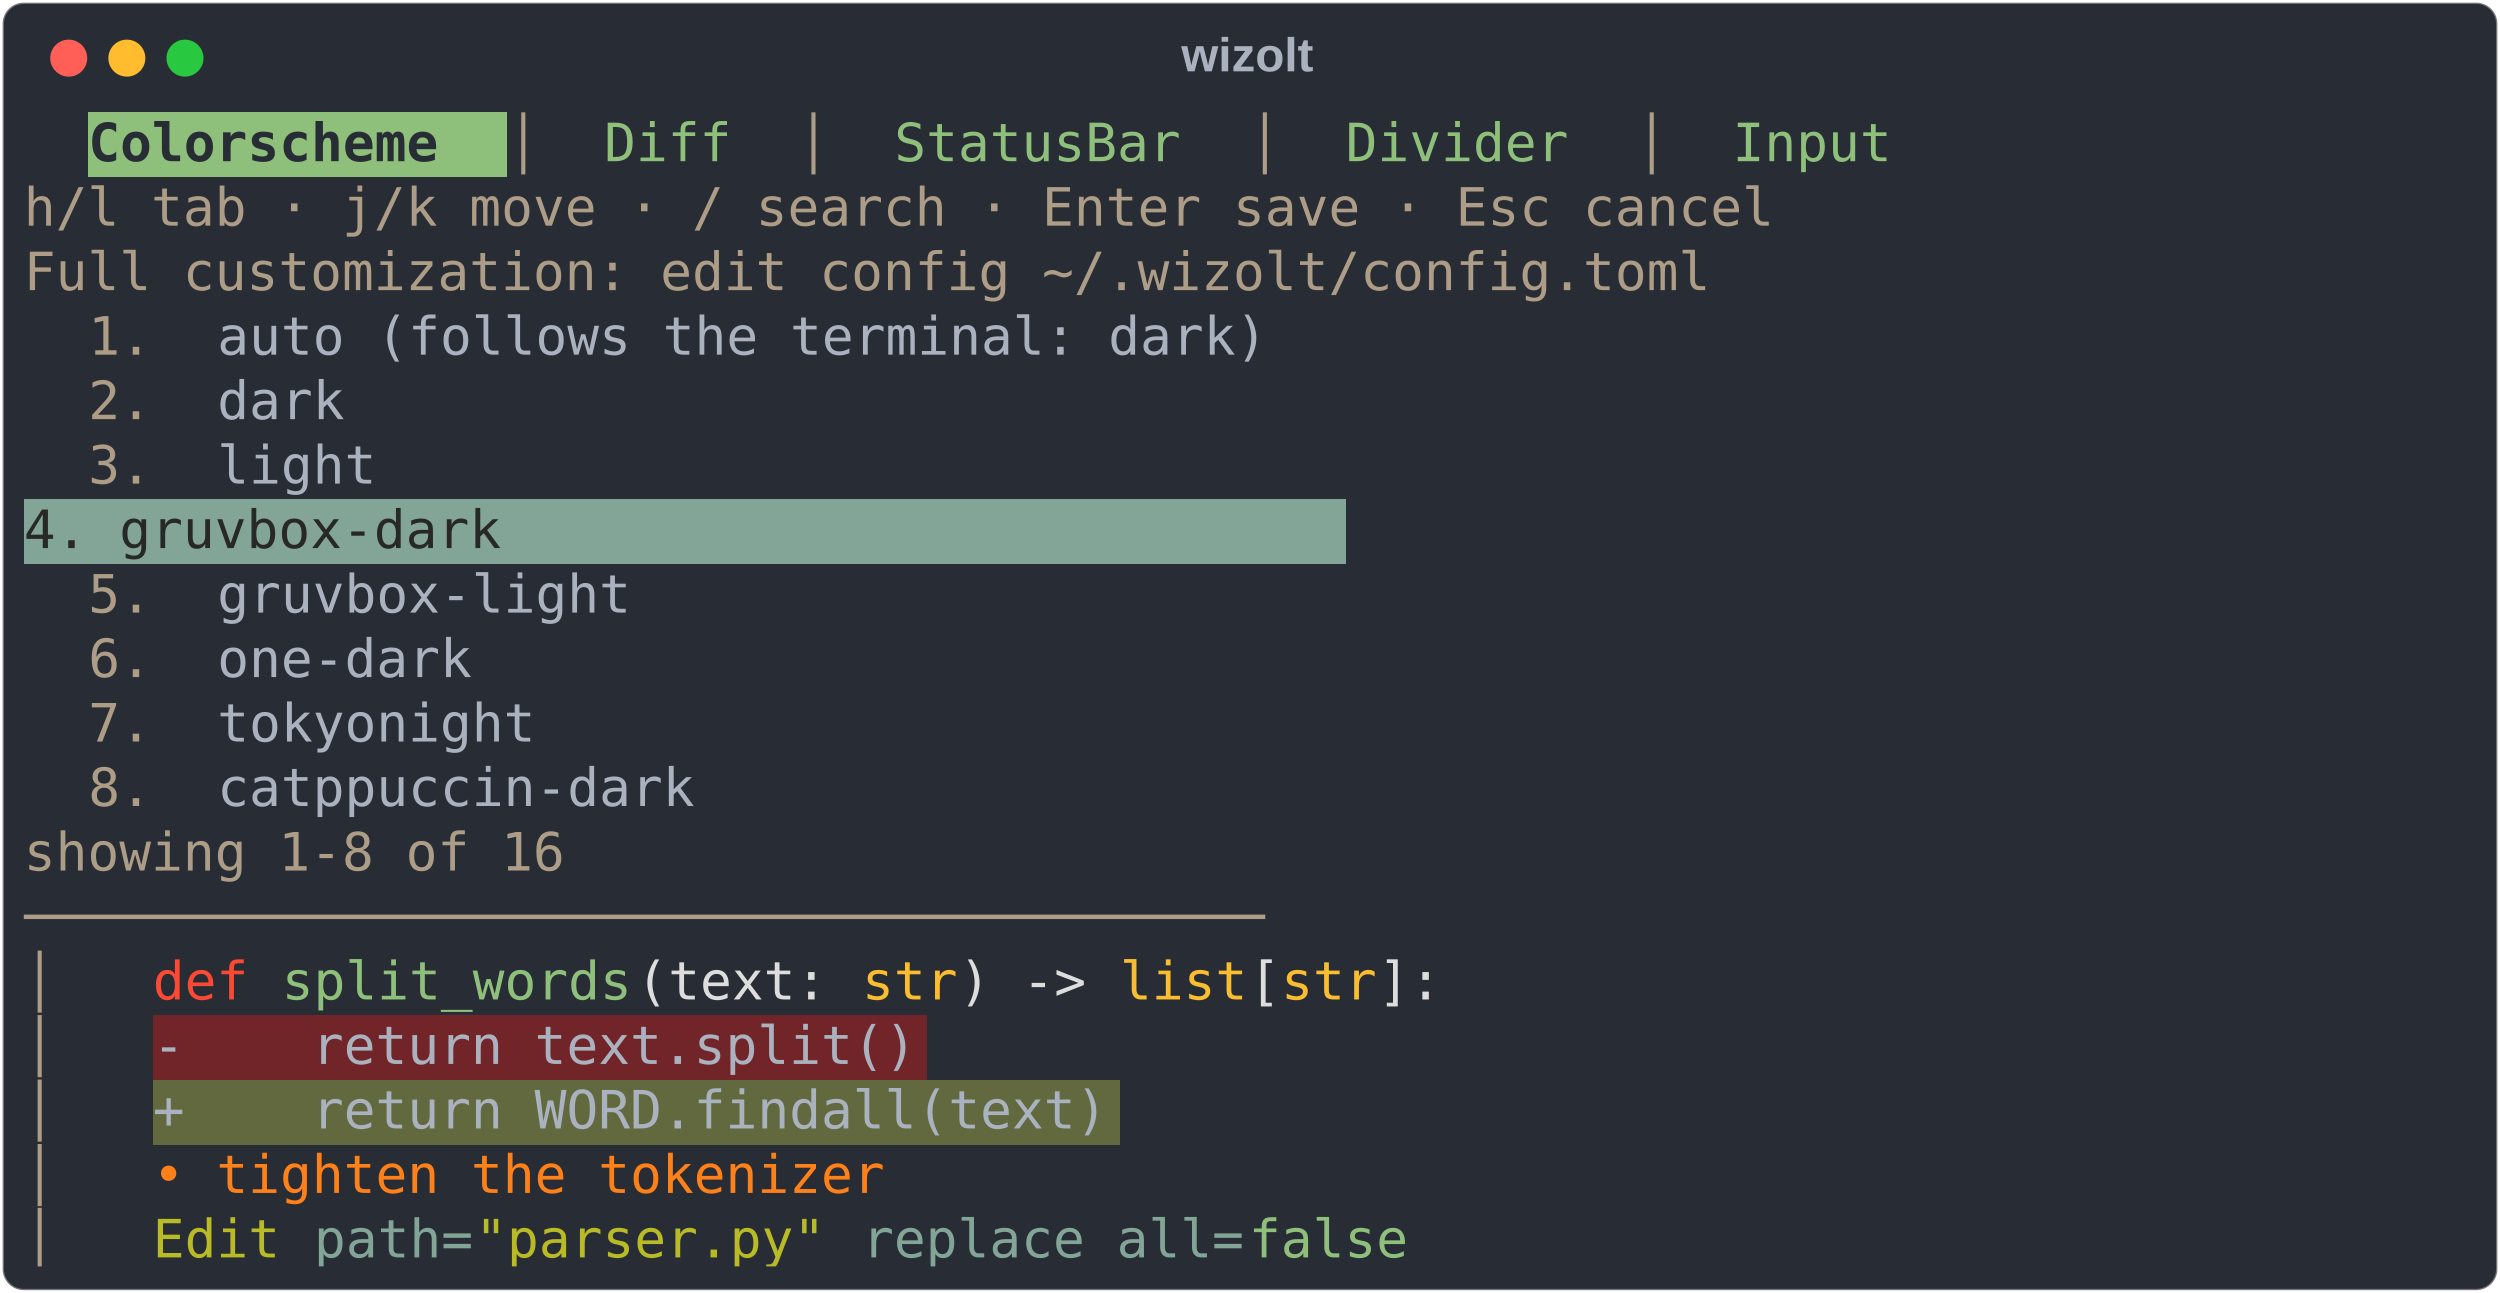
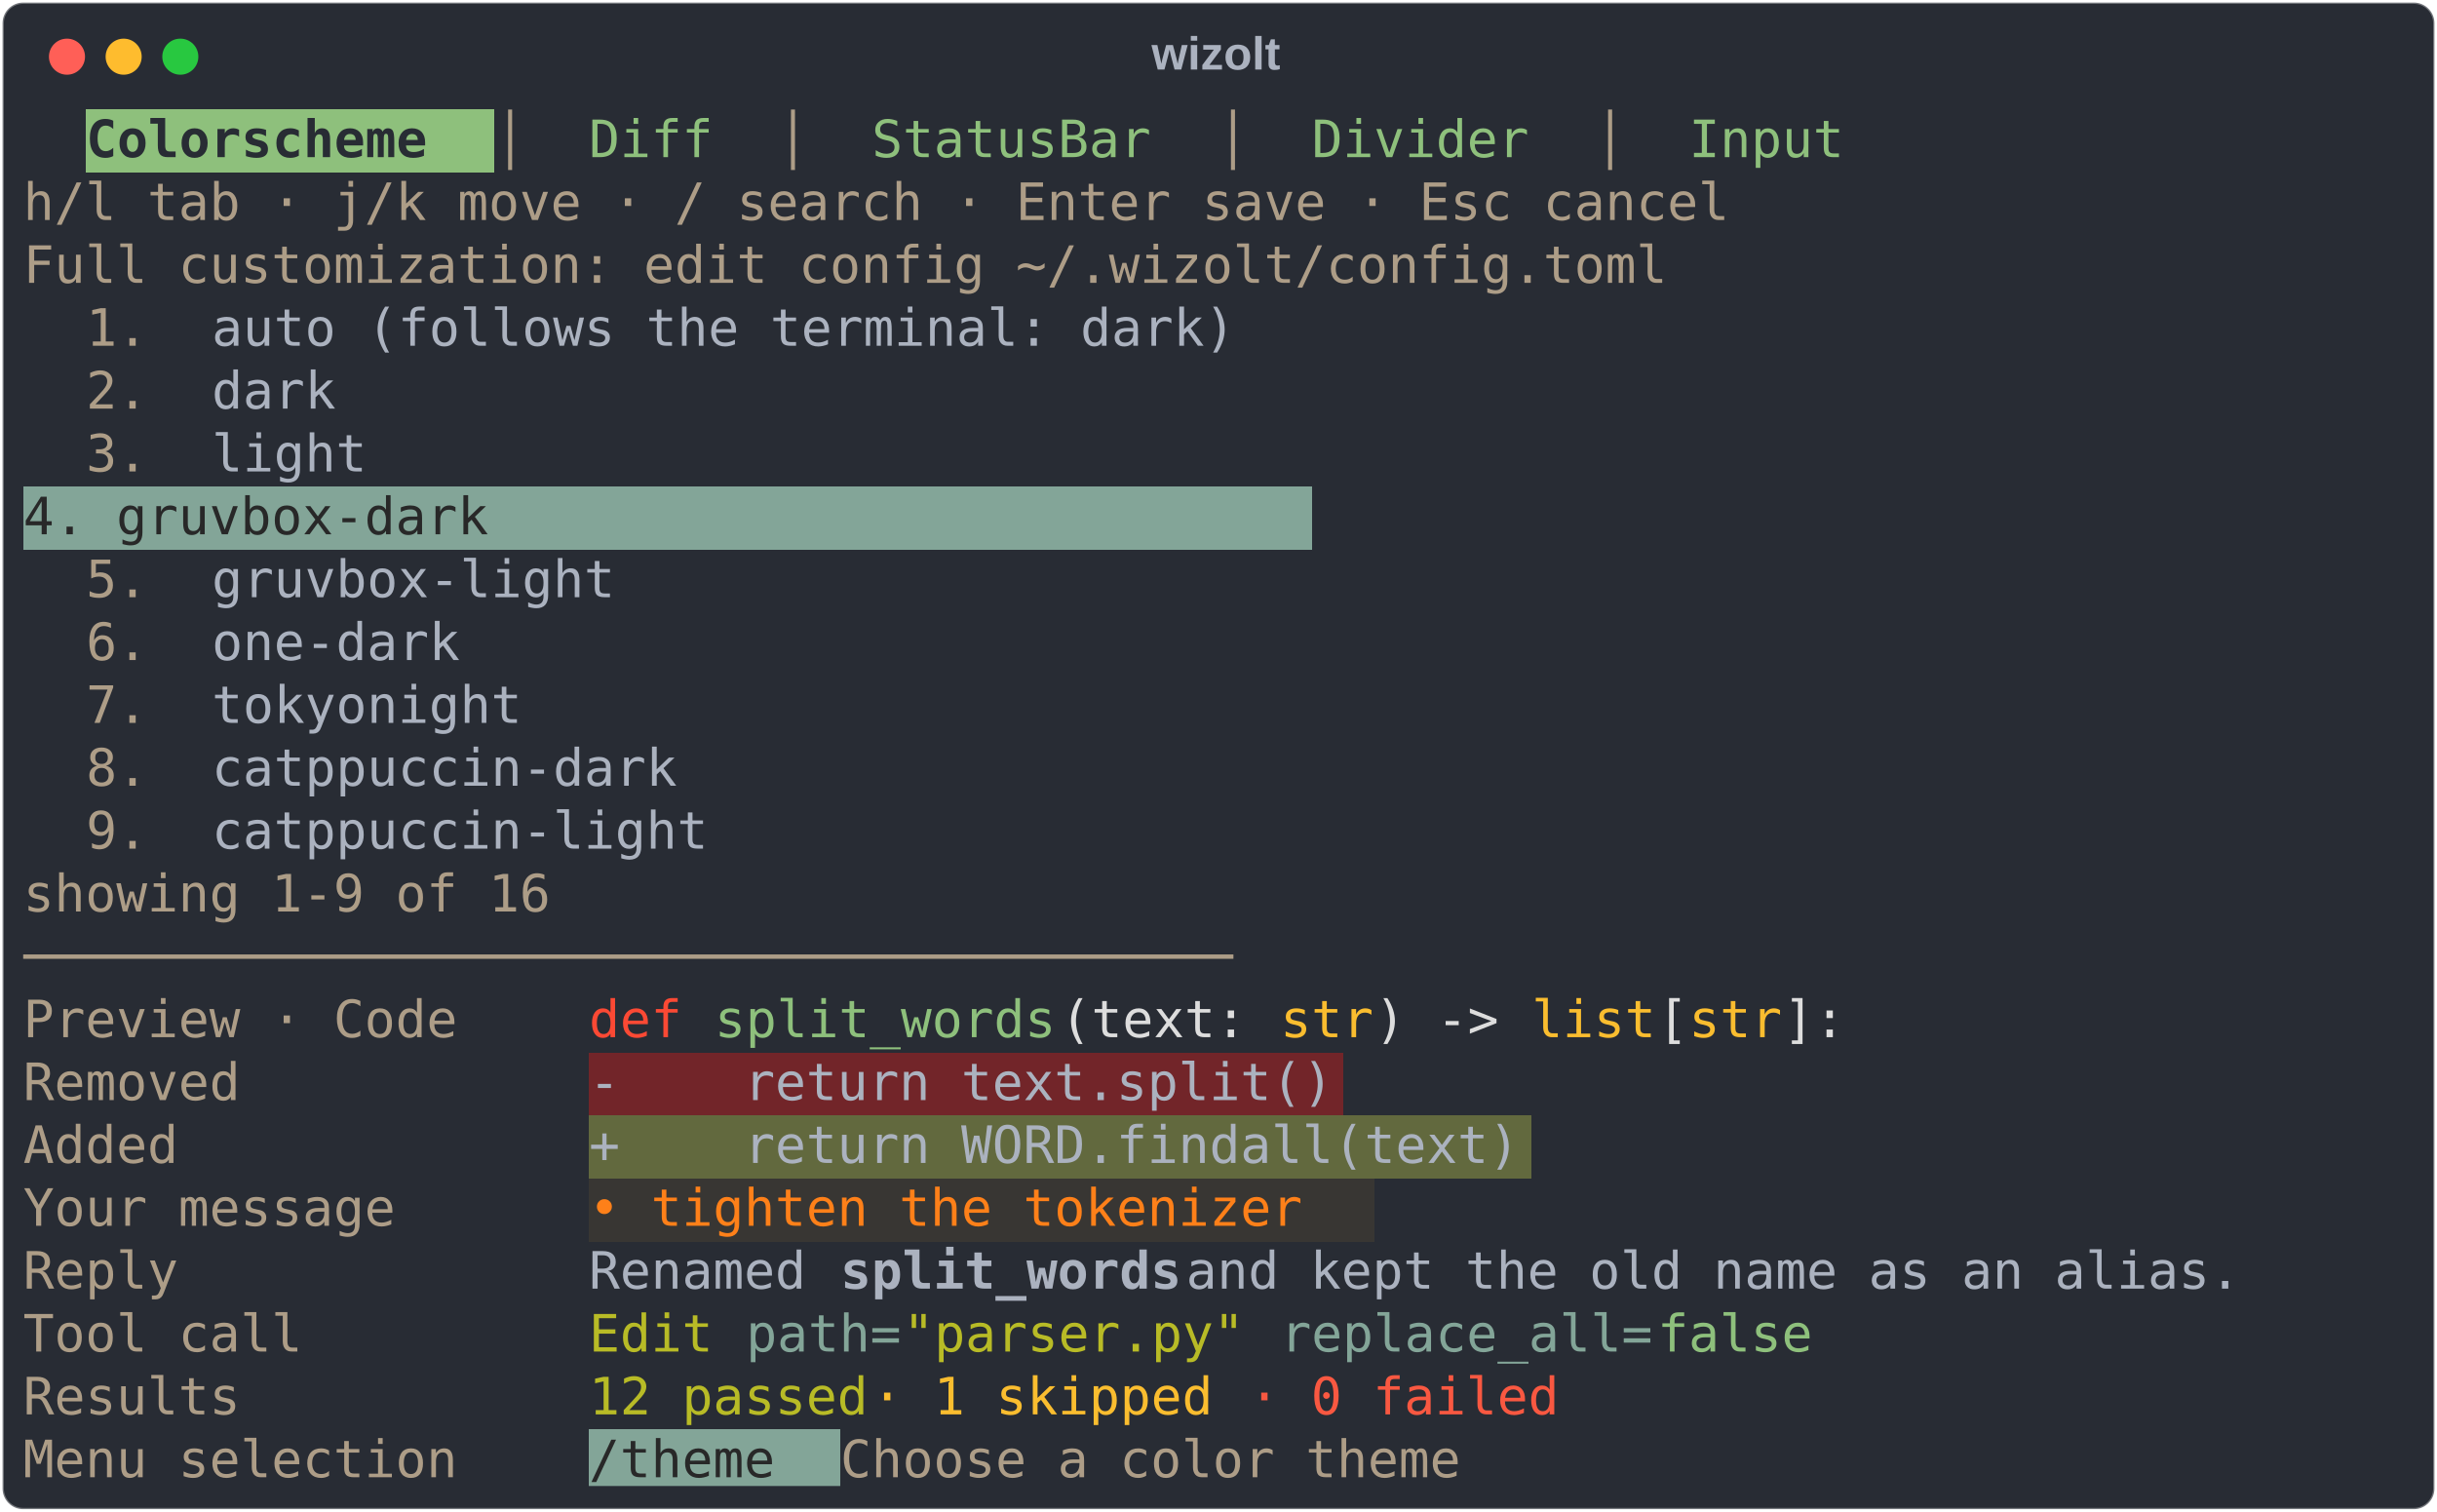
- <svg xmlns="http://www.w3.org/2000/svg" class="rich-terminal" viewBox="0 0 946 489.2">
+ <svg xmlns="http://www.w3.org/2000/svg" class="rich-terminal" viewBox="0 0 946 586.8">
  <style>

    @font-face {
        font-family: "Fira Code";
        src: local("FiraCode-Regular"),
                url("https://cdnjs.cloudflare.com/ajax/libs/firacode/6.2.0/woff2/FiraCode-Regular.woff2") format("woff2"),
                url("https://cdnjs.cloudflare.com/ajax/libs/firacode/6.2.0/woff/FiraCode-Regular.woff") format("woff");
        font-style: normal;
        font-weight: 400;
    }
    @font-face {
        font-family: "Fira Code";
        src: local("FiraCode-Bold"),
                url("https://cdnjs.cloudflare.com/ajax/libs/firacode/6.2.0/woff2/FiraCode-Bold.woff2") format("woff2"),
                url("https://cdnjs.cloudflare.com/ajax/libs/firacode/6.2.0/woff/FiraCode-Bold.woff") format("woff");
        font-style: bold;
        font-weight: 700;
    }

    .appearance-picker-matrix {
        font-family: Fira Code, monospace;
        font-size: 20px;
        line-height: 24.4px;
        font-variant-east-asian: full-width;
    }

    .appearance-picker-title {
        font-size: 18px;
        font-weight: bold;
        font-family: arial;
    }

    .appearance-picker-r1 { fill: #abb2bf }
.appearance-picker-r2 { fill: #282c34;font-weight: bold }
.appearance-picker-r3 { fill: #ad9d87 }
.appearance-picker-r4 { fill: #8ec07c }
.appearance-picker-r5 { fill: #282828 }
.appearance-picker-r6 { fill: #fb4934 }
.appearance-picker-r7 { fill: #dddddd }
.appearance-picker-r8 { fill: #fabd2f }
.appearance-picker-r9 { fill: #fe8019 }
- .appearance-picker-r10 { fill: #b8bb26 }
- .appearance-picker-r11 { fill: #83a598 }
+ .appearance-picker-r10 { fill: #abb2bf;font-weight: bold }
+ .appearance-picker-r11 { fill: #b8bb26 }
+ .appearance-picker-r12 { fill: #83a598 }
+ .appearance-picker-r13 { fill: #f95841 }
    </style>
  <defs>
    <clipPath id="appearance-picker-clip-terminal">
-       <rect x="0" y="0" width="926.2" height="438.2" />
+       <rect x="0" y="0" width="926.2" height="535.8" />
    </clipPath>
    <clipPath id="appearance-picker-line-0">
      <rect x="0" y="1.5" width="927.2" height="24.65" />
    </clipPath>
    <clipPath id="appearance-picker-line-1">
      <rect x="0" y="25.9" width="927.2" height="24.65" />
    </clipPath>
    <clipPath id="appearance-picker-line-2">
      <rect x="0" y="50.3" width="927.2" height="24.65" />
    </clipPath>
    <clipPath id="appearance-picker-line-3">
      <rect x="0" y="74.7" width="927.2" height="24.65" />
    </clipPath>
    <clipPath id="appearance-picker-line-4">
      <rect x="0" y="99.1" width="927.2" height="24.65" />
    </clipPath>
    <clipPath id="appearance-picker-line-5">
      <rect x="0" y="123.5" width="927.2" height="24.65" />
    </clipPath>
    <clipPath id="appearance-picker-line-6">
      <rect x="0" y="147.9" width="927.2" height="24.65" />
    </clipPath>
    <clipPath id="appearance-picker-line-7">
      <rect x="0" y="172.3" width="927.2" height="24.65" />
    </clipPath>
    <clipPath id="appearance-picker-line-8">
      <rect x="0" y="196.7" width="927.2" height="24.65" />
    </clipPath>
    <clipPath id="appearance-picker-line-9">
      <rect x="0" y="221.1" width="927.2" height="24.65" />
    </clipPath>
    <clipPath id="appearance-picker-line-10">
      <rect x="0" y="245.5" width="927.2" height="24.65" />
    </clipPath>
    <clipPath id="appearance-picker-line-11">
      <rect x="0" y="269.9" width="927.2" height="24.65" />
    </clipPath>
    <clipPath id="appearance-picker-line-12">
      <rect x="0" y="294.3" width="927.2" height="24.65" />
    </clipPath>
    <clipPath id="appearance-picker-line-13">
      <rect x="0" y="318.7" width="927.2" height="24.65" />
    </clipPath>
    <clipPath id="appearance-picker-line-14">
      <rect x="0" y="343.1" width="927.2" height="24.65" />
    </clipPath>
    <clipPath id="appearance-picker-line-15">
      <rect x="0" y="367.5" width="927.2" height="24.65" />
    </clipPath>
    <clipPath id="appearance-picker-line-16">
      <rect x="0" y="391.9" width="927.2" height="24.65" />
    </clipPath>
+     <clipPath id="appearance-picker-line-17">
+       <rect x="0" y="416.3" width="927.2" height="24.65" />
+     </clipPath>
+     <clipPath id="appearance-picker-line-18">
+       <rect x="0" y="440.7" width="927.2" height="24.65" />
+     </clipPath>
+     <clipPath id="appearance-picker-line-19">
+       <rect x="0" y="465.1" width="927.2" height="24.65" />
+     </clipPath>
+     <clipPath id="appearance-picker-line-20">
+       <rect x="0" y="489.5" width="927.2" height="24.65" />
+     </clipPath>
  </defs>
-   <rect fill="#282c34" stroke="rgba(255,255,255,0.35)" stroke-width="1" x="1" y="1" width="944" height="487.2" rx="8" />
+   <rect fill="#282c34" stroke="rgba(255,255,255,0.35)" stroke-width="1" x="1" y="1" width="944" height="584.8" rx="8" />
  <text class="appearance-picker-title" fill="#abb2bf" text-anchor="middle" x="472" y="27">wizolt</text>
  <g transform="translate(26,22)">
    <circle cx="0" cy="0" r="7" fill="#ff5f57" />
    <circle cx="22" cy="0" r="7" fill="#febc2e" />
    <circle cx="44" cy="0" r="7" fill="#28c840" />
  </g>
  <g transform="translate(9, 41)" clip-path="url(#appearance-picker-clip-terminal)">
    <rect fill="#8ec07c" x="24.4" y="1.5" width="158.6" height="24.65" shape-rendering="crispEdges" />
    <rect fill="#83a598" x="0" y="147.9" width="500.2" height="24.65" shape-rendering="crispEdges" />
-     <rect fill="#722529" x="48.8" y="343.1" width="292.8" height="24.65" shape-rendering="crispEdges" />
-     <rect fill="#62693e" x="48.8" y="367.5" width="366" height="24.65" shape-rendering="crispEdges" />
+     <rect fill="#722529" x="219.6" y="367.5" width="292.8" height="24.65" shape-rendering="crispEdges" />
+     <rect fill="#62693e" x="219.6" y="391.9" width="366" height="24.65" shape-rendering="crispEdges" />
+     <rect fill="#383633" x="219.6" y="416.3" width="305" height="24.65" shape-rendering="crispEdges" />
+     <rect fill="#83a598" x="219.6" y="513.9" width="97.6" height="24.65" shape-rendering="crispEdges" />
    <g class="appearance-picker-matrix">
      <text class="appearance-picker-r2" x="24.4" y="20" textLength="158.6" clip-path="url(#appearance-picker-line-0)"> Colorscheme </text>
      <text class="appearance-picker-r3" x="183" y="20" textLength="36.6" clip-path="url(#appearance-picker-line-0)"> │ </text>
      <text class="appearance-picker-r4" x="219.6" y="20" textLength="73.2" clip-path="url(#appearance-picker-line-0)"> Diff </text>
      <text class="appearance-picker-r3" x="292.8" y="20" textLength="36.6" clip-path="url(#appearance-picker-line-0)"> │ </text>
      <text class="appearance-picker-r4" x="329.4" y="20" textLength="134.2" clip-path="url(#appearance-picker-line-0)"> StatusBar </text>
      <text class="appearance-picker-r3" x="463.6" y="20" textLength="36.6" clip-path="url(#appearance-picker-line-0)"> │ </text>
      <text class="appearance-picker-r4" x="500.2" y="20" textLength="109.8" clip-path="url(#appearance-picker-line-0)"> Divider </text>
      <text class="appearance-picker-r3" x="610" y="20" textLength="36.6" clip-path="url(#appearance-picker-line-0)"> │ </text>
      <text class="appearance-picker-r4" x="646.6" y="20" textLength="85.4" clip-path="url(#appearance-picker-line-0)"> Input </text>
      <text class="appearance-picker-r1" x="927.2" y="20" textLength="12.2" clip-path="url(#appearance-picker-line-0)">
</text>
      <text class="appearance-picker-r3" x="0" y="44.4" textLength="695.4" clip-path="url(#appearance-picker-line-1)">  h/l tab · j/k move · / search · Enter save · Esc cancel</text>
      <text class="appearance-picker-r1" x="927.2" y="44.4" textLength="12.2" clip-path="url(#appearance-picker-line-1)">
</text>
      <text class="appearance-picker-r3" x="0" y="68.8" textLength="671" clip-path="url(#appearance-picker-line-2)">  Full customization: edit config ~/.wizolt/config.toml</text>
      <text class="appearance-picker-r1" x="927.2" y="68.8" textLength="12.2" clip-path="url(#appearance-picker-line-2)">
</text>
      <text class="appearance-picker-r3" x="24.4" y="93.2" textLength="48.8" clip-path="url(#appearance-picker-line-3)"> 1. </text>
      <text class="appearance-picker-r1" x="73.2" y="93.2" textLength="402.6" clip-path="url(#appearance-picker-line-3)">auto (follows the terminal: dark)</text>
      <text class="appearance-picker-r1" x="927.2" y="93.2" textLength="12.2" clip-path="url(#appearance-picker-line-3)">
</text>
      <text class="appearance-picker-r3" x="24.4" y="117.6" textLength="48.8" clip-path="url(#appearance-picker-line-4)"> 2. </text>
      <text class="appearance-picker-r1" x="73.2" y="117.6" textLength="48.8" clip-path="url(#appearance-picker-line-4)">dark</text>
      <text class="appearance-picker-r1" x="927.2" y="117.6" textLength="12.2" clip-path="url(#appearance-picker-line-4)">
</text>
      <text class="appearance-picker-r3" x="24.4" y="142" textLength="48.8" clip-path="url(#appearance-picker-line-5)"> 3. </text>
      <text class="appearance-picker-r1" x="73.2" y="142" textLength="61" clip-path="url(#appearance-picker-line-5)">light</text>
      <text class="appearance-picker-r1" x="927.2" y="142" textLength="12.2" clip-path="url(#appearance-picker-line-5)">
</text>
      <text class="appearance-picker-r5" x="0" y="166.4" textLength="500.2" clip-path="url(#appearance-picker-line-6)">   4. gruvbox-dark                       </text>
      <text class="appearance-picker-r1" x="927.2" y="166.4" textLength="12.2" clip-path="url(#appearance-picker-line-6)">
</text>
      <text class="appearance-picker-r3" x="24.4" y="190.8" textLength="48.8" clip-path="url(#appearance-picker-line-7)"> 5. </text>
      <text class="appearance-picker-r1" x="73.2" y="190.8" textLength="158.6" clip-path="url(#appearance-picker-line-7)">gruvbox-light</text>
      <text class="appearance-picker-r1" x="927.2" y="190.8" textLength="12.2" clip-path="url(#appearance-picker-line-7)">
</text>
      <text class="appearance-picker-r3" x="24.4" y="215.2" textLength="48.8" clip-path="url(#appearance-picker-line-8)"> 6. </text>
      <text class="appearance-picker-r1" x="73.2" y="215.2" textLength="97.6" clip-path="url(#appearance-picker-line-8)">one-dark</text>
      <text class="appearance-picker-r1" x="927.2" y="215.2" textLength="12.2" clip-path="url(#appearance-picker-line-8)">
</text>
      <text class="appearance-picker-r3" x="24.4" y="239.6" textLength="48.8" clip-path="url(#appearance-picker-line-9)"> 7. </text>
      <text class="appearance-picker-r1" x="73.2" y="239.6" textLength="122" clip-path="url(#appearance-picker-line-9)">tokyonight</text>
      <text class="appearance-picker-r1" x="927.2" y="239.6" textLength="12.2" clip-path="url(#appearance-picker-line-9)">
</text>
      <text class="appearance-picker-r3" x="24.4" y="264" textLength="48.8" clip-path="url(#appearance-picker-line-10)"> 8. </text>
      <text class="appearance-picker-r1" x="73.2" y="264" textLength="183" clip-path="url(#appearance-picker-line-10)">catppuccin-dark</text>
      <text class="appearance-picker-r1" x="927.2" y="264" textLength="12.2" clip-path="url(#appearance-picker-line-10)">
</text>
-       <text class="appearance-picker-r3" x="0" y="288.4" textLength="231.8" clip-path="url(#appearance-picker-line-11)">  showing 1-8 of 16</text>
+       <text class="appearance-picker-r3" x="24.4" y="288.4" textLength="48.8" clip-path="url(#appearance-picker-line-11)"> 9. </text>
+       <text class="appearance-picker-r1" x="73.2" y="288.4" textLength="195.2" clip-path="url(#appearance-picker-line-11)">catppuccin-light</text>
      <text class="appearance-picker-r1" x="927.2" y="288.4" textLength="12.2" clip-path="url(#appearance-picker-line-11)">
</text>
-       <text class="appearance-picker-r3" x="0" y="312.8" textLength="500.2" clip-path="url(#appearance-picker-line-12)">  ───────────────────────────────────────</text>
+       <text class="appearance-picker-r3" x="0" y="312.8" textLength="231.8" clip-path="url(#appearance-picker-line-12)">  showing 1-9 of 16</text>
      <text class="appearance-picker-r1" x="927.2" y="312.8" textLength="12.2" clip-path="url(#appearance-picker-line-12)">
</text>
-       <text class="appearance-picker-r3" x="0" y="337.2" textLength="48.8" clip-path="url(#appearance-picker-line-13)">  │ </text>
-       <text class="appearance-picker-r6" x="48.8" y="337.2" textLength="36.6" clip-path="url(#appearance-picker-line-13)">def</text>
-       <text class="appearance-picker-r4" x="97.6" y="337.2" textLength="134.2" clip-path="url(#appearance-picker-line-13)">split_words</text>
-       <text class="appearance-picker-r7" x="231.8" y="337.2" textLength="85.4" clip-path="url(#appearance-picker-line-13)">(text: </text>
-       <text class="appearance-picker-r8" x="317.2" y="337.2" textLength="36.6" clip-path="url(#appearance-picker-line-13)">str</text>
-       <text class="appearance-picker-r7" x="353.8" y="337.2" textLength="61" clip-path="url(#appearance-picker-line-13)">) -&gt; </text>
-       <text class="appearance-picker-r8" x="414.8" y="337.2" textLength="48.8" clip-path="url(#appearance-picker-line-13)">list</text>
-       <text class="appearance-picker-r7" x="463.6" y="337.2" textLength="12.2" clip-path="url(#appearance-picker-line-13)">[</text>
-       <text class="appearance-picker-r8" x="475.8" y="337.2" textLength="36.6" clip-path="url(#appearance-picker-line-13)">str</text>
-       <text class="appearance-picker-r7" x="512.4" y="337.2" textLength="24.4" clip-path="url(#appearance-picker-line-13)">]:</text>
+       <text class="appearance-picker-r3" x="0" y="337.2" textLength="500.2" clip-path="url(#appearance-picker-line-13)">  ───────────────────────────────────────</text>
      <text class="appearance-picker-r1" x="927.2" y="337.2" textLength="12.2" clip-path="url(#appearance-picker-line-13)">
</text>
-       <text class="appearance-picker-r3" x="0" y="361.6" textLength="48.8" clip-path="url(#appearance-picker-line-14)">  │ </text>
-       <text class="appearance-picker-r1" x="48.8" y="361.6" textLength="292.8" clip-path="url(#appearance-picker-line-14)">-    return text.split()</text>
+       <text class="appearance-picker-r3" x="0" y="361.6" textLength="219.6" clip-path="url(#appearance-picker-line-14)">  Preview · Code  </text>
+       <text class="appearance-picker-r6" x="219.6" y="361.6" textLength="36.6" clip-path="url(#appearance-picker-line-14)">def</text>
+       <text class="appearance-picker-r4" x="268.4" y="361.6" textLength="134.2" clip-path="url(#appearance-picker-line-14)">split_words</text>
+       <text class="appearance-picker-r7" x="402.6" y="361.6" textLength="85.4" clip-path="url(#appearance-picker-line-14)">(text: </text>
+       <text class="appearance-picker-r8" x="488" y="361.6" textLength="36.6" clip-path="url(#appearance-picker-line-14)">str</text>
+       <text class="appearance-picker-r7" x="524.6" y="361.6" textLength="61" clip-path="url(#appearance-picker-line-14)">) -&gt; </text>
+       <text class="appearance-picker-r8" x="585.6" y="361.6" textLength="48.8" clip-path="url(#appearance-picker-line-14)">list</text>
+       <text class="appearance-picker-r7" x="634.4" y="361.6" textLength="12.2" clip-path="url(#appearance-picker-line-14)">[</text>
+       <text class="appearance-picker-r8" x="646.6" y="361.6" textLength="36.6" clip-path="url(#appearance-picker-line-14)">str</text>
+       <text class="appearance-picker-r7" x="683.2" y="361.6" textLength="24.4" clip-path="url(#appearance-picker-line-14)">]:</text>
      <text class="appearance-picker-r1" x="927.2" y="361.6" textLength="12.2" clip-path="url(#appearance-picker-line-14)">
</text>
-       <text class="appearance-picker-r3" x="0" y="386" textLength="48.8" clip-path="url(#appearance-picker-line-15)">  │ </text>
-       <text class="appearance-picker-r1" x="48.8" y="386" textLength="366" clip-path="url(#appearance-picker-line-15)">+    return WORD.findall(text)</text>
+       <text class="appearance-picker-r3" x="0" y="386" textLength="219.6" clip-path="url(#appearance-picker-line-15)">  Removed         </text>
+       <text class="appearance-picker-r1" x="219.6" y="386" textLength="292.8" clip-path="url(#appearance-picker-line-15)">-    return text.split()</text>
      <text class="appearance-picker-r1" x="927.2" y="386" textLength="12.2" clip-path="url(#appearance-picker-line-15)">
</text>
-       <text class="appearance-picker-r3" x="0" y="410.4" textLength="48.8" clip-path="url(#appearance-picker-line-16)">  │ </text>
-       <text class="appearance-picker-r9" x="48.8" y="410.4" textLength="280.6" clip-path="url(#appearance-picker-line-16)">• tighten the tokenizer</text>
+       <text class="appearance-picker-r3" x="0" y="410.4" textLength="219.6" clip-path="url(#appearance-picker-line-16)">  Added           </text>
+       <text class="appearance-picker-r1" x="219.6" y="410.4" textLength="366" clip-path="url(#appearance-picker-line-16)">+    return WORD.findall(text)</text>
      <text class="appearance-picker-r1" x="927.2" y="410.4" textLength="12.2" clip-path="url(#appearance-picker-line-16)">
</text>
-       <text class="appearance-picker-r3" x="0" y="434.8" textLength="48.8" clip-path="url(#appearance-picker-line-17)">  │ </text>
-       <text class="appearance-picker-r10" x="48.8" y="434.8" textLength="61" clip-path="url(#appearance-picker-line-17)">Edit </text>
-       <text class="appearance-picker-r11" x="109.8" y="434.8" textLength="61" clip-path="url(#appearance-picker-line-17)">path=</text>
-       <text class="appearance-picker-r10" x="170.8" y="434.8" textLength="134.2" clip-path="url(#appearance-picker-line-17)">"parser.py"</text>
-       <text class="appearance-picker-r11" x="317.2" y="434.8" textLength="146.4" clip-path="url(#appearance-picker-line-17)">replace_all=</text>
-       <text class="appearance-picker-r4" x="463.6" y="434.8" textLength="61" clip-path="url(#appearance-picker-line-17)">false</text>
+       <text class="appearance-picker-r3" x="0" y="434.8" textLength="219.6" clip-path="url(#appearance-picker-line-17)">  Your message    </text>
+       <text class="appearance-picker-r9" x="219.6" y="434.8" textLength="305" clip-path="url(#appearance-picker-line-17)"> • tighten the tokenizer </text>
      <text class="appearance-picker-r1" x="927.2" y="434.8" textLength="12.2" clip-path="url(#appearance-picker-line-17)">
+ </text>
+       <text class="appearance-picker-r3" x="0" y="459.2" textLength="219.6" clip-path="url(#appearance-picker-line-18)">  Reply           </text>
+       <text class="appearance-picker-r1" x="219.6" y="459.2" textLength="97.6" clip-path="url(#appearance-picker-line-18)">Renamed </text>
+       <text class="appearance-picker-r10" x="317.2" y="459.2" textLength="134.2" clip-path="url(#appearance-picker-line-18)">split_words</text>
+       <text class="appearance-picker-r1" x="451.4" y="459.2" textLength="427" clip-path="url(#appearance-picker-line-18)"> and kept the old name as an alias.</text>
+       <text class="appearance-picker-r1" x="927.2" y="459.2" textLength="12.2" clip-path="url(#appearance-picker-line-18)">
+ </text>
+       <text class="appearance-picker-r3" x="0" y="483.6" textLength="219.6" clip-path="url(#appearance-picker-line-19)">  Tool call       </text>
+       <text class="appearance-picker-r11" x="219.6" y="483.6" textLength="61" clip-path="url(#appearance-picker-line-19)">Edit </text>
+       <text class="appearance-picker-r12" x="280.6" y="483.6" textLength="61" clip-path="url(#appearance-picker-line-19)">path=</text>
+       <text class="appearance-picker-r11" x="341.6" y="483.6" textLength="134.2" clip-path="url(#appearance-picker-line-19)">"parser.py"</text>
+       <text class="appearance-picker-r12" x="488" y="483.6" textLength="146.4" clip-path="url(#appearance-picker-line-19)">replace_all=</text>
+       <text class="appearance-picker-r4" x="634.4" y="483.6" textLength="61" clip-path="url(#appearance-picker-line-19)">false</text>
+       <text class="appearance-picker-r1" x="927.2" y="483.6" textLength="12.2" clip-path="url(#appearance-picker-line-19)">
+ </text>
+       <text class="appearance-picker-r3" x="0" y="508" textLength="219.6" clip-path="url(#appearance-picker-line-20)">  Results         </text>
+       <text class="appearance-picker-r11" x="219.6" y="508" textLength="109.8" clip-path="url(#appearance-picker-line-20)">12 passed</text>
+       <text class="appearance-picker-r8" x="329.4" y="508" textLength="146.4" clip-path="url(#appearance-picker-line-20)"> · 1 skipped</text>
+       <text class="appearance-picker-r13" x="475.8" y="508" textLength="134.2" clip-path="url(#appearance-picker-line-20)"> · 0 failed</text>
+       <text class="appearance-picker-r1" x="927.2" y="508" textLength="12.2" clip-path="url(#appearance-picker-line-20)">
+ </text>
+       <text class="appearance-picker-r3" x="0" y="532.4" textLength="219.6" clip-path="url(#appearance-picker-line-21)">  Menu selection  </text>
+       <text class="appearance-picker-r5" x="219.6" y="532.4" textLength="97.6" clip-path="url(#appearance-picker-line-21)"> /theme </text>
+       <text class="appearance-picker-r3" x="317.2" y="532.4" textLength="256.2" clip-path="url(#appearance-picker-line-21)"> Choose a color theme</text>
+       <text class="appearance-picker-r1" x="927.2" y="532.4" textLength="12.2" clip-path="url(#appearance-picker-line-21)">
</text>
    </g>
  </g>
</svg>
